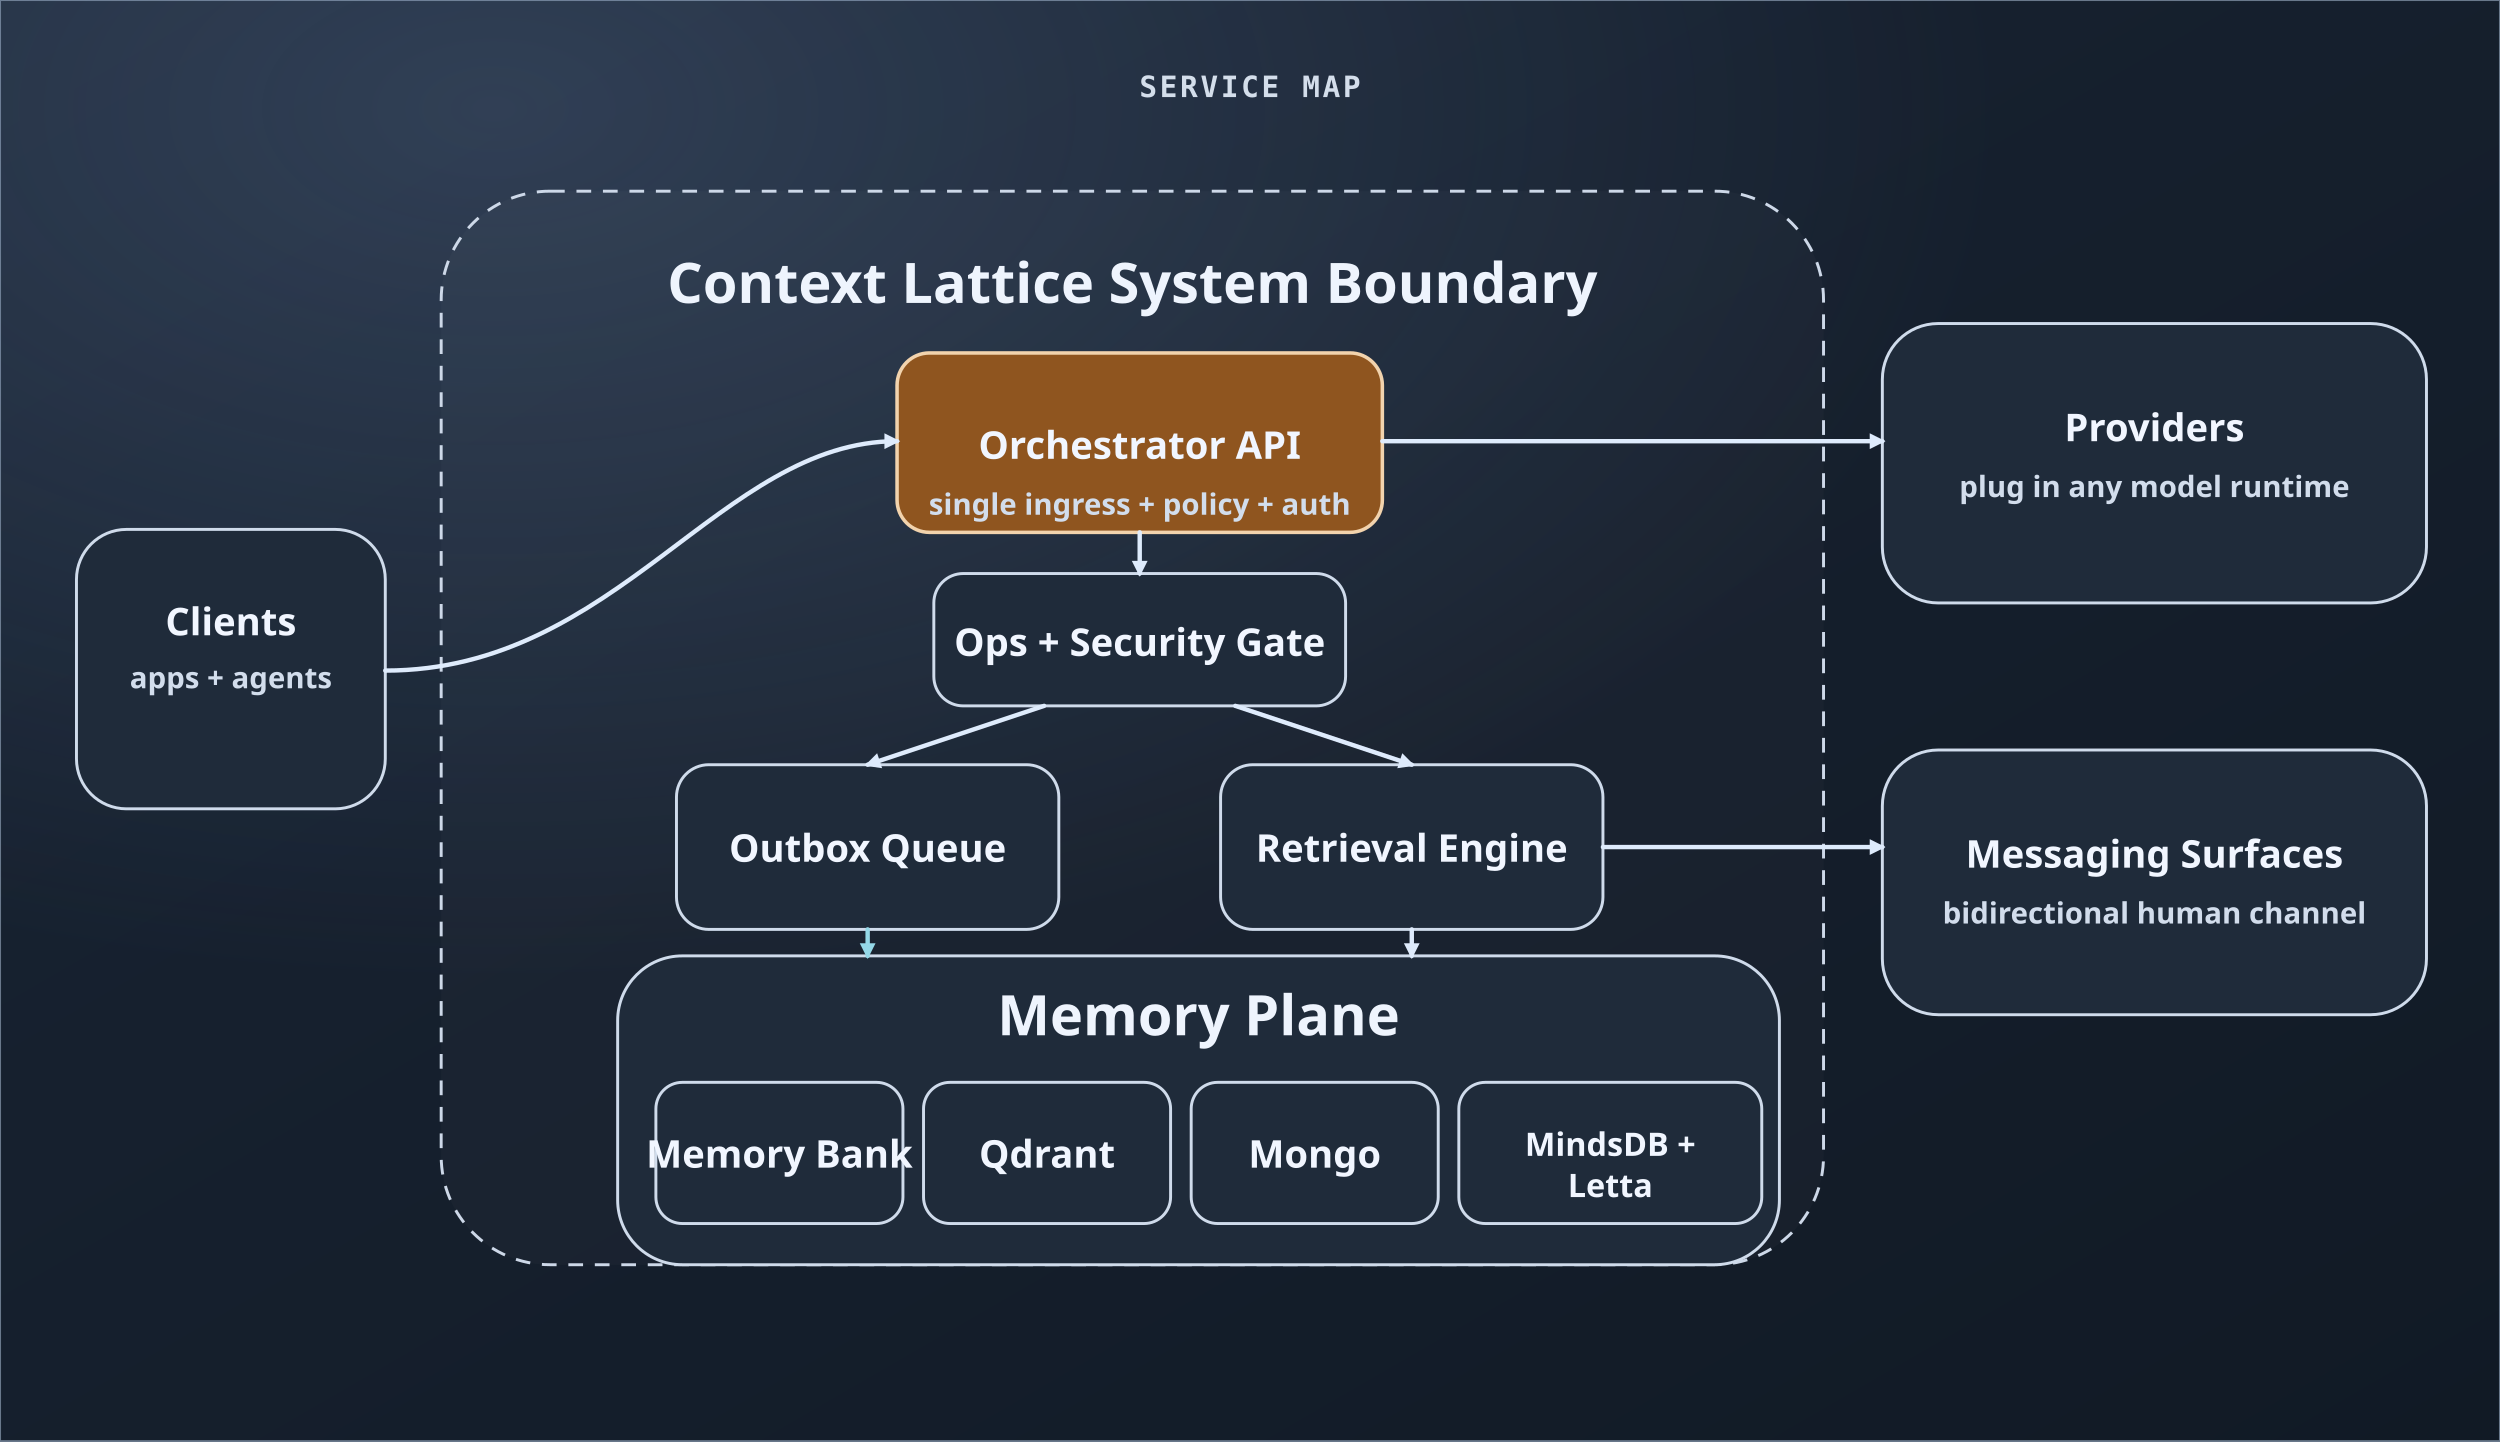
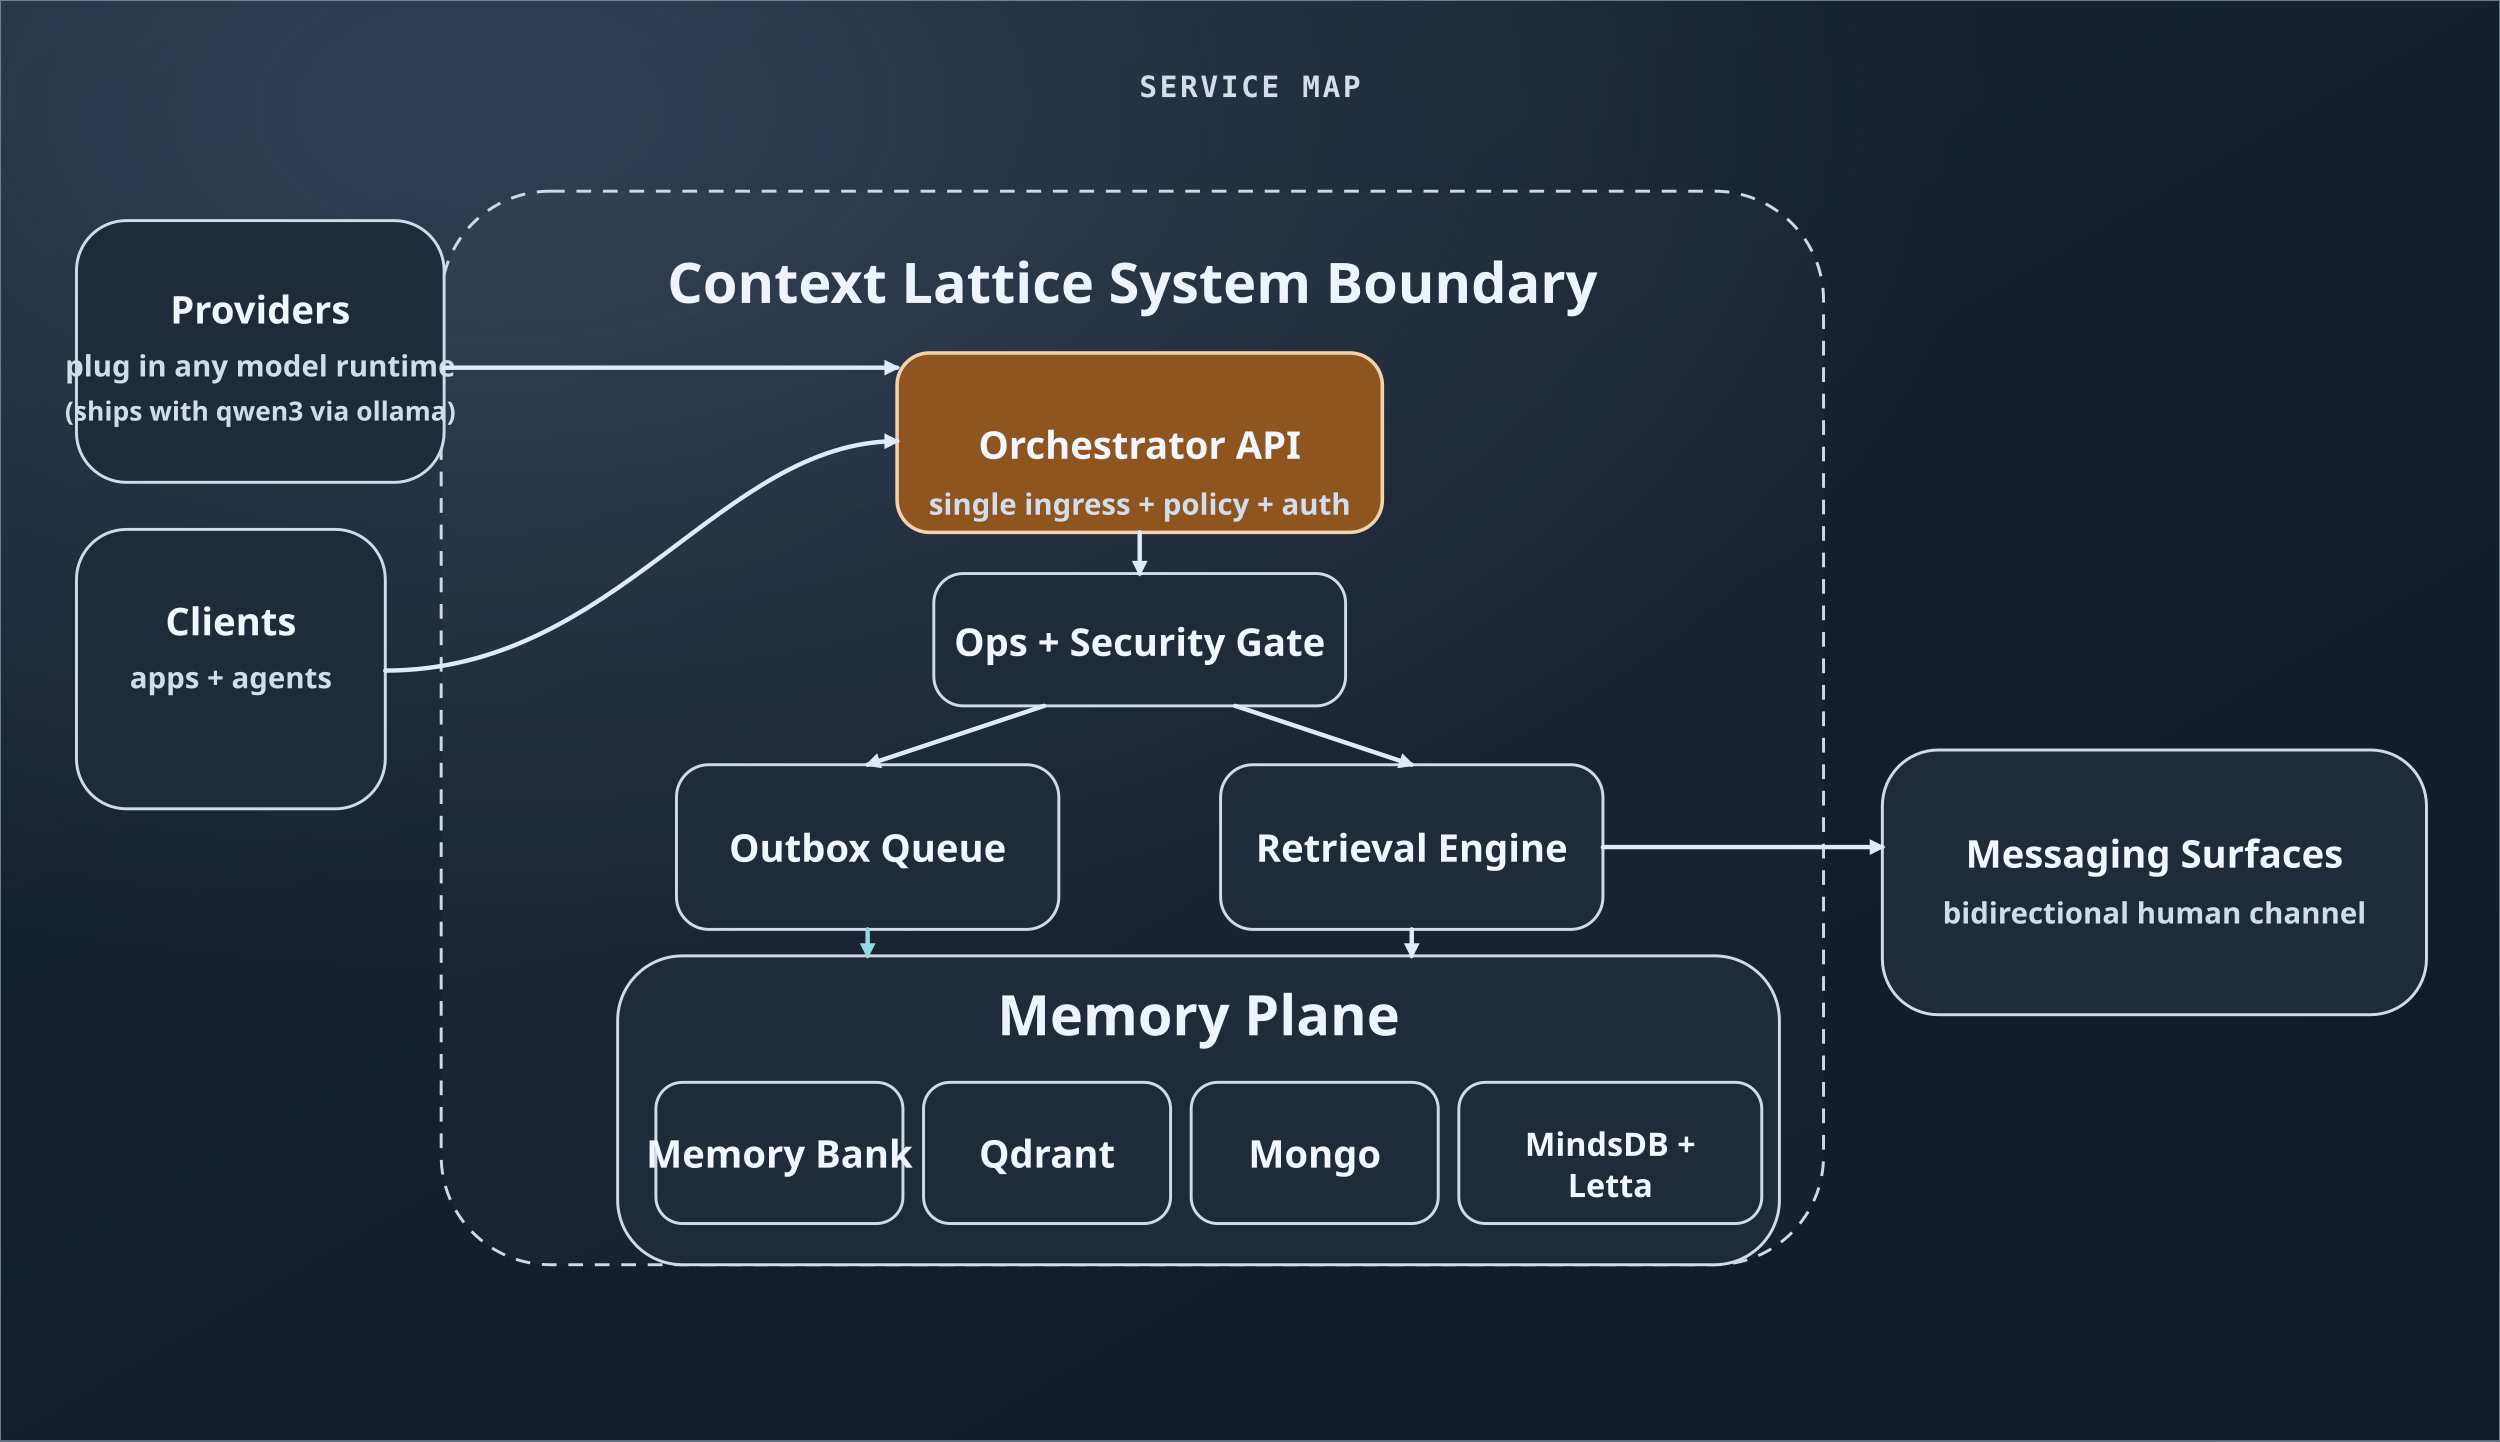
<svg xmlns="http://www.w3.org/2000/svg" width="1700" height="980" viewBox="0 0 1700 980" role="img" aria-label="Service map showing the single orchestrator control plane, memory services, and external dependencies">
  <defs>
    <linearGradient id="bg" x1="0%" y1="0%" x2="100%" y2="100%">
      <stop offset="0%" stop-color="#192434" />
      <stop offset="100%" stop-color="#111a25" />
    </linearGradient>
    <radialGradient id="glowA" cx="20%" cy="8%" r="60%">
      <stop offset="0%" stop-color="#88a5d2" stop-opacity="0.22" />
      <stop offset="100%" stop-color="#88a5d2" stop-opacity="0" />
    </radialGradient>
    <marker id="arrow" markerWidth="10.737" markerHeight="10.737" refX="8.59" refY="5.369" orient="auto" markerUnits="userSpaceOnUse">
      <path d="M0 0 L10.737 5.369 L0 10.737 Z" fill="#deebfc" />
    </marker>
    <marker id="arrowAsync" markerWidth="10.737" markerHeight="10.737" refX="8.59" refY="5.369" orient="auto" markerUnits="userSpaceOnUse">
      <path d="M0 0 L10.737 5.369 L0 10.737 Z" fill="#94d8e8" />
    </marker>
    <style>
      .frame { fill: url(#bg); stroke: #69788b; stroke-width: 1.4; }
      .boundary { fill: rgba(255,255,255,0.02); stroke: #cdd8e8; stroke-width: 2; stroke-dasharray: 10 8; }
      .node { fill: #1f2b3a; stroke: #cfdbeb; stroke-width: 2; }
      .core { fill: #8f551f; stroke: #f2d3ad; stroke-width: 2.4; }
      .title { font: 700 20px 'IBM Plex Mono', monospace; fill: #d4deeb; letter-spacing: 0.09em; }
      .h2 { font: 700 38px 'IBM Plex Sans', sans-serif; fill: #eef4fd; }
      .label { font: 700 26px 'IBM Plex Sans', sans-serif; fill: #f1f6ff; }
      .label-small { font: 700 22px 'IBM Plex Sans', sans-serif; fill: #f1f6ff; }
      .sub { font: 600 20px 'IBM Plex Sans', sans-serif; fill: #d2ddec; }
+       .sub-small { font: 600 18px 'IBM Plex Sans', sans-serif; fill: #d2ddec; }
      .sync { stroke: #deebfc; stroke-width: 3; fill: none; stroke-linecap: round; stroke-linejoin: round; }
      .async { stroke: #94d8e8; stroke-width: 3; fill: none; stroke-dasharray: 10 8; stroke-linecap: round; stroke-linejoin: round; }
    </style>
  </defs>
  <rect x="0" y="0" width="1700" height="980" class="frame" />
  <rect x="0" y="0" width="1700" height="980" fill="url(#glowA)" />
  <text x="850" y="66" text-anchor="middle" class="title">SERVICE MAP</text>
  <rect x="300" y="130" width="940" height="730" rx="74" class="boundary" />
  <text x="770" y="206" text-anchor="middle" class="h2">Context Lattice System Boundary</text>
  <rect x="52" y="360" width="210" height="190" rx="34" class="node" />
  <text x="157" y="432" text-anchor="middle" class="label">Clients</text>
  <text x="157" y="468" text-anchor="middle" class="sub">apps + agents</text>
  <rect x="610" y="240" width="330" height="122" rx="22" class="core" />
  <text x="775" y="312" text-anchor="middle" class="label">Orchestrator API</text>
  <text x="775" y="350" text-anchor="middle" class="sub">single ingress + policy + auth</text>
  <rect x="635" y="390" width="280" height="90" rx="20" class="node" />
  <text x="775" y="446" text-anchor="middle" class="label">Ops + Security Gate</text>
  <rect x="460" y="520" width="260" height="112" rx="22" class="node" />
  <text x="590" y="586" text-anchor="middle" class="label">Outbox Queue</text>
  <rect x="830" y="520" width="260" height="112" rx="22" class="node" />
  <text x="960" y="586" text-anchor="middle" class="label">Retrieval Engine</text>
  <rect x="420" y="650" width="790" height="210" rx="44" class="node" />
  <text x="815" y="704" text-anchor="middle" class="h2">Memory Plane</text>
  <rect x="446" y="736" width="168" height="96" rx="18" class="node" />
  <text x="530" y="794" text-anchor="middle" class="label">Memory Bank</text>
  <rect x="628" y="736" width="168" height="96" rx="18" class="node" />
  <text x="712" y="794" text-anchor="middle" class="label">Qdrant</text>
  <rect x="810" y="736" width="168" height="96" rx="18" class="node" />
  <text x="894" y="794" text-anchor="middle" class="label">Mongo</text>
  <rect x="992" y="736" width="206" height="96" rx="18" class="node" />
  <text x="1095" y="786" text-anchor="middle" class="label-small">MindsDB +</text>
  <text x="1095" y="814" text-anchor="middle" class="label-small">Letta</text>
-   <rect x="1280" y="220" width="370" height="190" rx="38" class="node" />
-   <text x="1465" y="300" text-anchor="middle" class="label">Providers</text>
-   <text x="1465" y="338" text-anchor="middle" class="sub">plug in any model runtime</text>
+   <rect x="52" y="150" width="250" height="178" rx="34" class="node" />
+   <text x="177" y="220" text-anchor="middle" class="label">Providers</text>
+   <text x="177" y="256" text-anchor="middle" class="sub">plug in any model runtime</text>
+   <text x="177" y="286" text-anchor="middle" class="sub-small">(ships with qwen3 via ollama)</text>
  <rect x="1280" y="510" width="370" height="180" rx="38" class="node" />
  <text x="1465" y="590" text-anchor="middle" class="label">Messaging Surfaces</text>
  <text x="1465" y="628" text-anchor="middle" class="sub">bidirectional human channel</text>
  <path class="sync" d="M262 456 C420 456,490 300,610 300" marker-end="url(#arrow)" />
+   <path class="sync" d="M302 250 C430 250,500 250,610 250" marker-end="url(#arrow)" />
  <path class="sync" d="M775 362 V390" marker-end="url(#arrow)" />
  <path class="sync" d="M710 480 L590 520" marker-end="url(#arrow)" />
  <path class="sync" d="M840 480 L960 520" marker-end="url(#arrow)" />
-   <path class="sync" d="M940 300 H1280" marker-end="url(#arrow)" />
  <path class="sync" d="M1090 576 H1280" marker-end="url(#arrow)" />
  <path class="sync" d="M960 632 V650" marker-end="url(#arrow)" />
  <path class="async" d="M590 632 V650" marker-end="url(#arrowAsync)" />
</svg>
